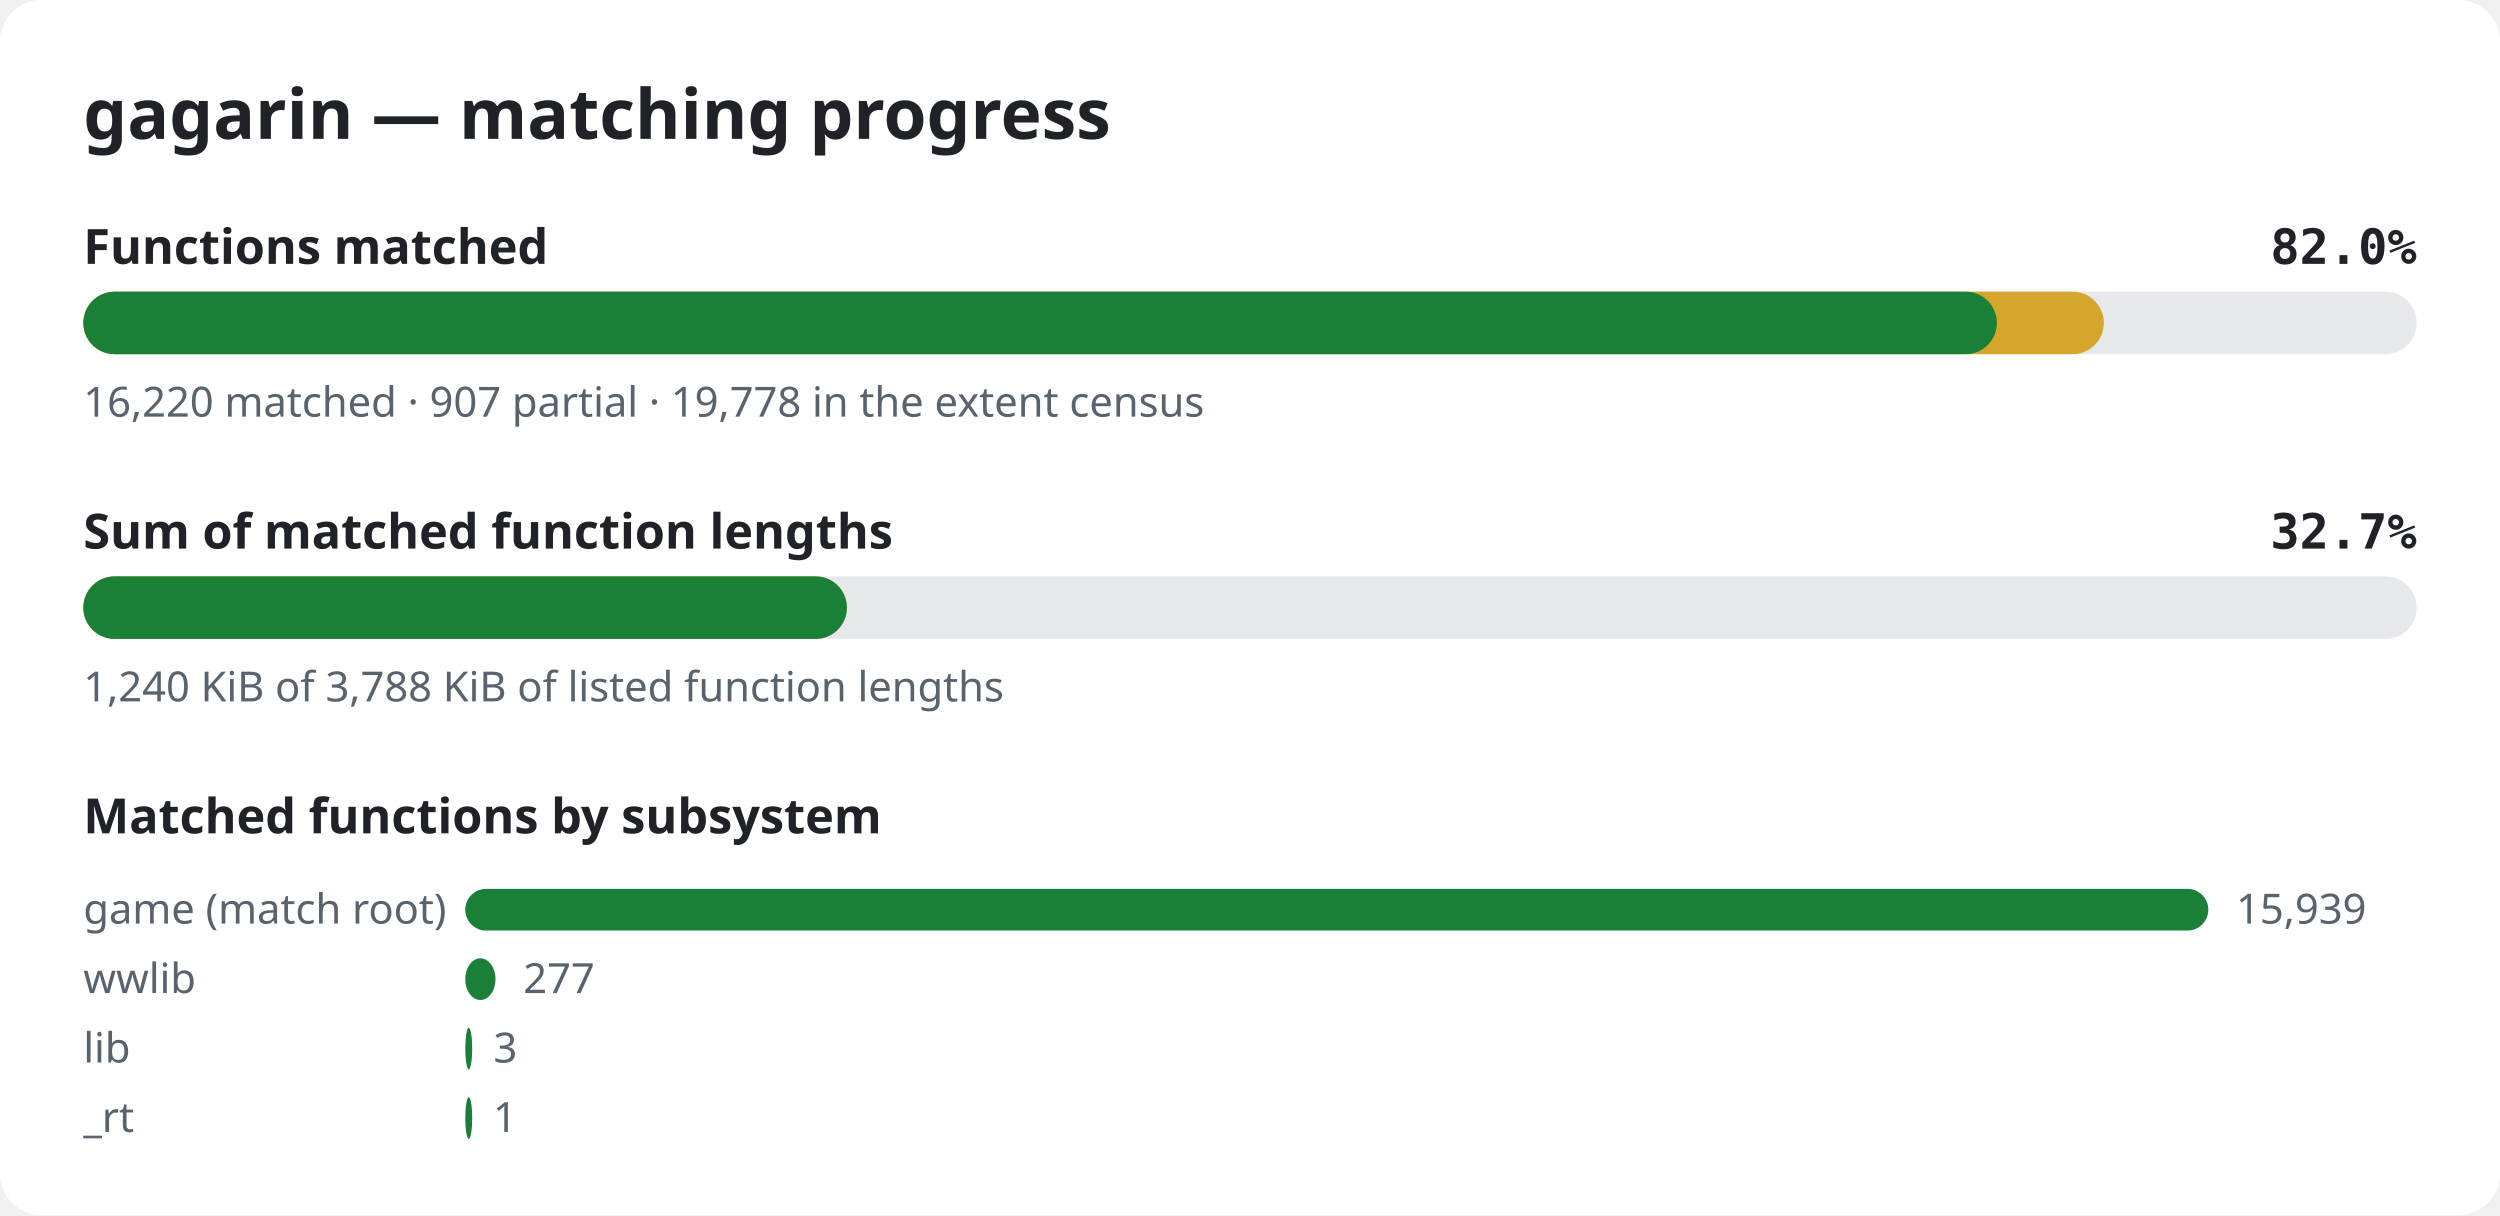
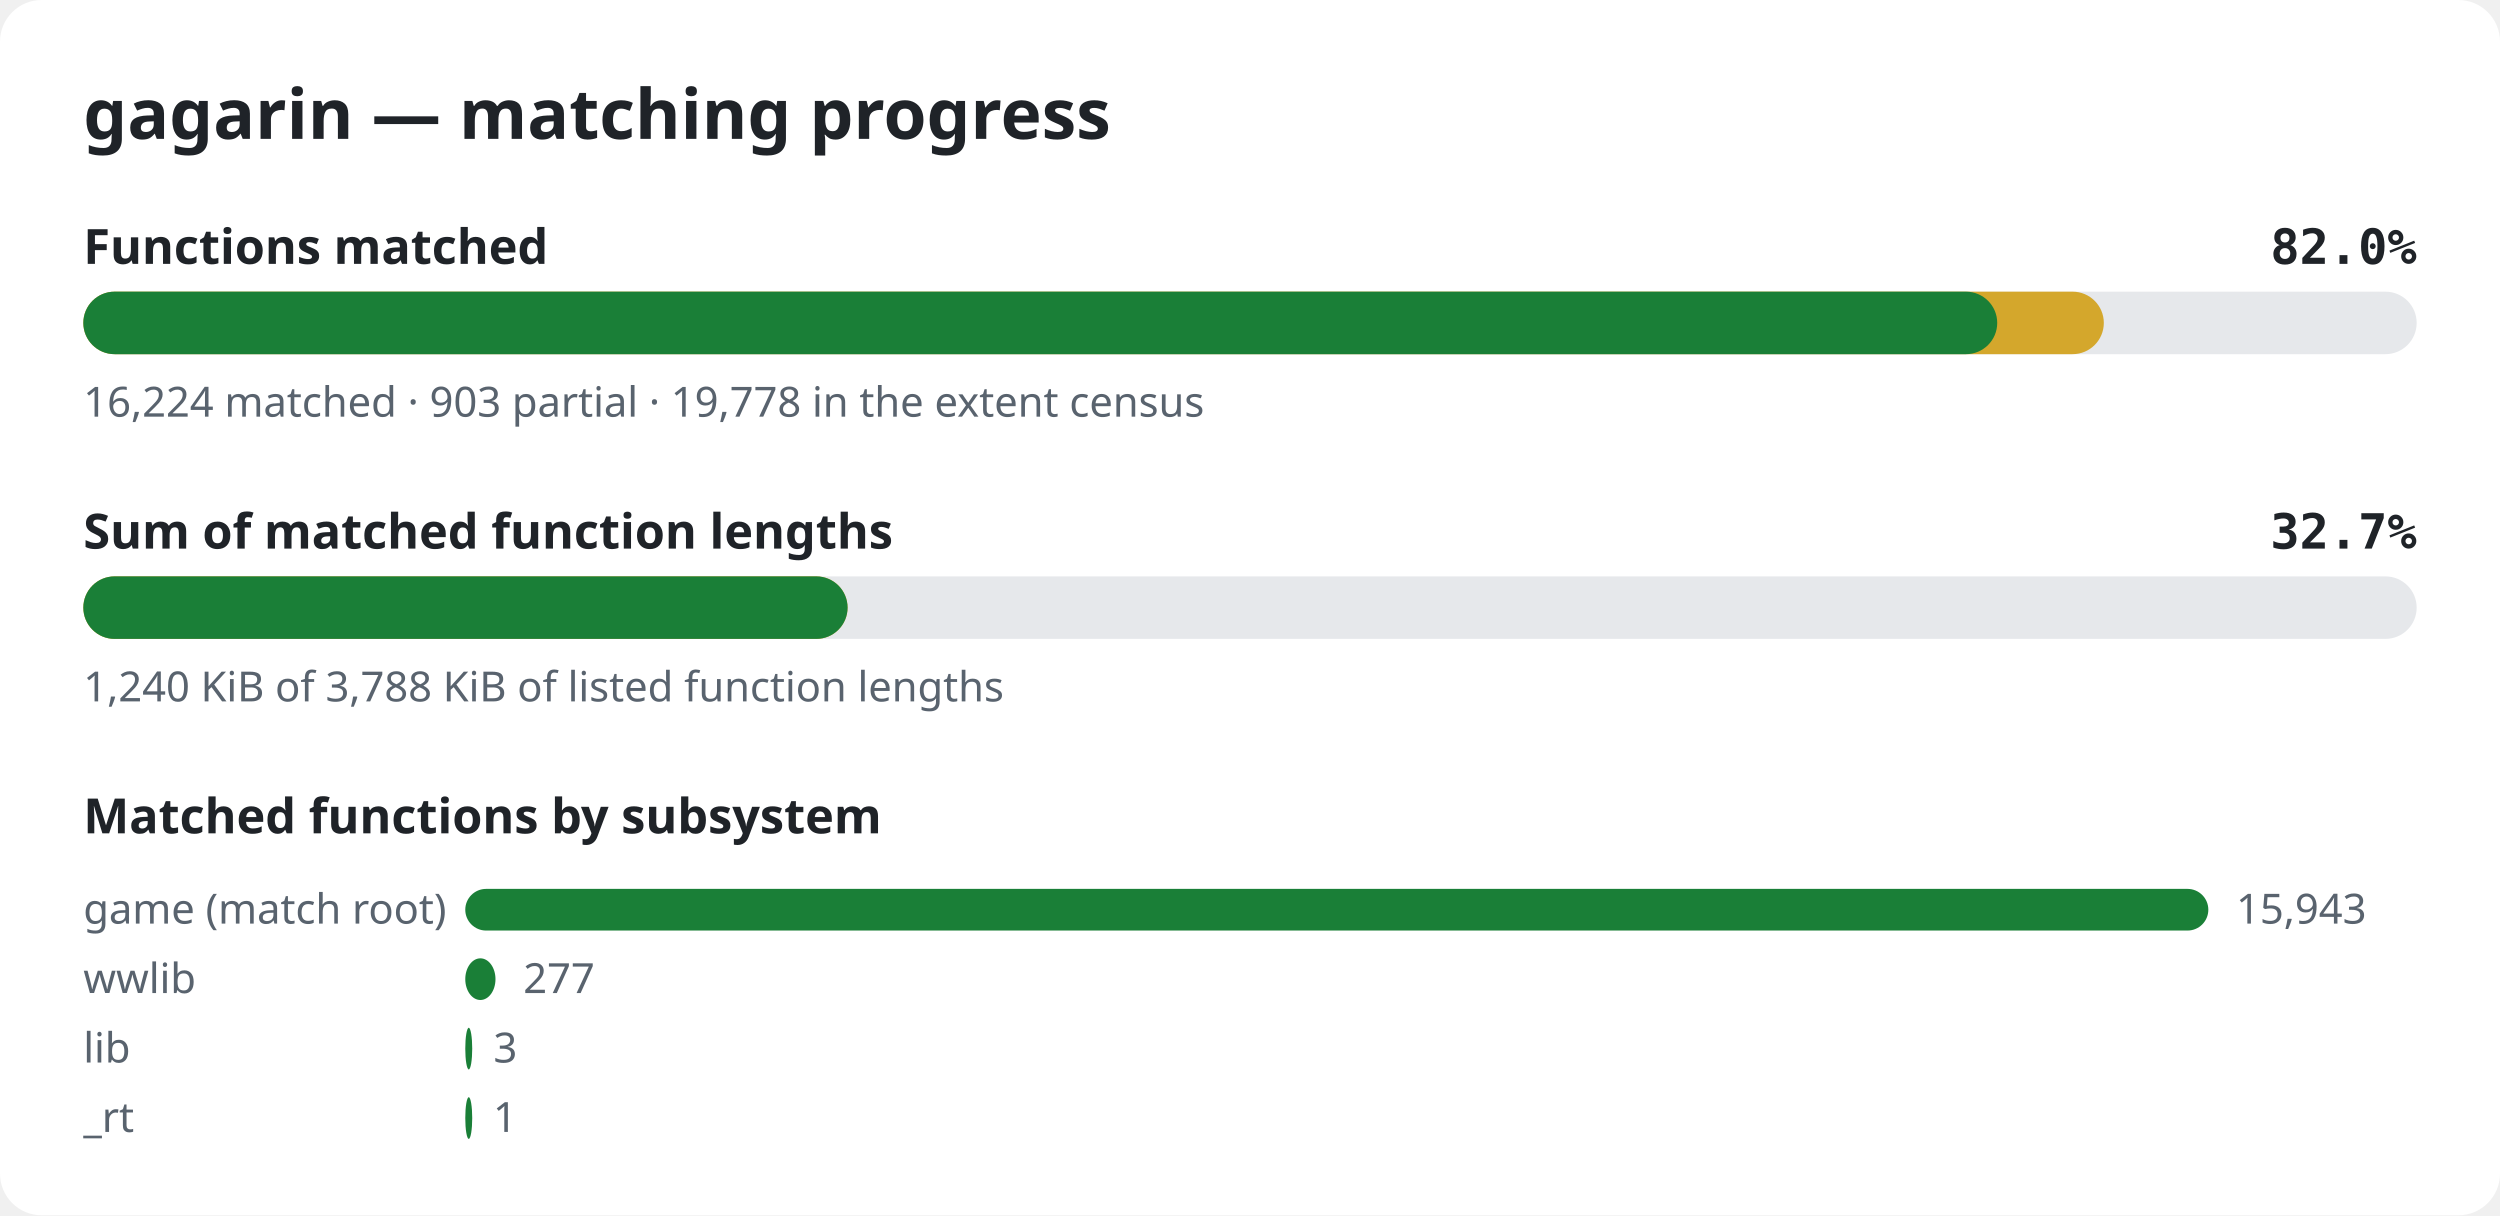
<svg xmlns="http://www.w3.org/2000/svg" width="720" height="350" viewBox="0 0 720 350" role="img" aria-label="gagarin matching progress">
  <style>.bg{fill:#ffffff}.title{font:600 20px sans-serif;fill:#1f2328}.label{font:600 14px sans-serif;fill:#1f2328}.pct{font:600 14px monospace;fill:#1f2328}.note{font:12px sans-serif;fill:#59636e}.track{fill:#e6e8eb}.done{fill:#1a7f37}.partial{fill:#d4a72c}@media (prefers-color-scheme: dark){.bg{fill:#0d1117}.title,.label,.pct{fill:#e6edf3}.note{fill:#9198a1}.track{fill:#262c36}.done{fill:#3fb950}.partial{fill:#d29922}}</style>
  <rect width="720" height="350" rx="12" class="bg" />
  <text x="24" y="40" class="title">gagarin — matching progress</text>
  <text x="24" y="76" class="label">Functions matched</text>
  <text x="696" y="76" class="pct" text-anchor="end">82.0%</text>
  <rect x="24" y="84" width="672" height="18" rx="9" class="track" />
  <rect x="24" y="84" width="581.9" height="18" rx="9" class="partial" />
-   <rect x="24" y="84" width="551.1" height="18" rx="9" class="done" />
-   <text x="24" y="120" class="note">16,220 matched · 907 partial · 19,778 in the extent census</text>
+   <rect x="24" y="84" width="551.2" height="18" rx="9" class="done" />
+   <text x="24" y="120" class="note">16,224 matched · 903 partial · 19,778 in the extent census</text>
  <text x="24" y="158" class="label">Sum of matched function lengths</text>
  <text x="696" y="158" class="pct" text-anchor="end">32.7%</text>
  <rect x="24" y="166" width="672" height="18" rx="9" class="track" />
-   <rect x="24" y="166" width="219.9" height="18" rx="9" class="partial" />
-   <rect x="24" y="166" width="219.9" height="18" rx="9" class="done" />
+   <rect x="24" y="166" width="220.1" height="18" rx="9" class="partial" />
+   <rect x="24" y="166" width="220.1" height="18" rx="9" class="done" />
  <text x="24" y="202" class="note">1,240 KiB of 3,788 KiB of listed function lengths</text>
  <text x="24" y="240" class="label">Matched functions by subsystem</text>
  <text x="24" y="266" class="note">game (match root)</text>
  <rect x="134" y="256" width="502.0" height="12" rx="6" class="done" />
-   <text x="644.0" y="266" class="note">15,939</text>
+   <text x="644.0" y="266" class="note">15,943</text>
  <text x="24" y="286" class="note">wwlib</text>
  <rect x="134" y="276" width="8.7" height="12" rx="6" class="done" />
  <text x="150.7" y="286" class="note">277</text>
  <text x="24" y="306" class="note">lib</text>
  <rect x="134" y="296" width="2.0" height="12" rx="6" class="done" />
  <text x="142.1" y="306" class="note">3</text>
  <text x="24" y="326" class="note">_rt</text>
  <rect x="134" y="316" width="2.0" height="12" rx="6" class="done" />
  <text x="142.0" y="326" class="note">1</text>
</svg>
